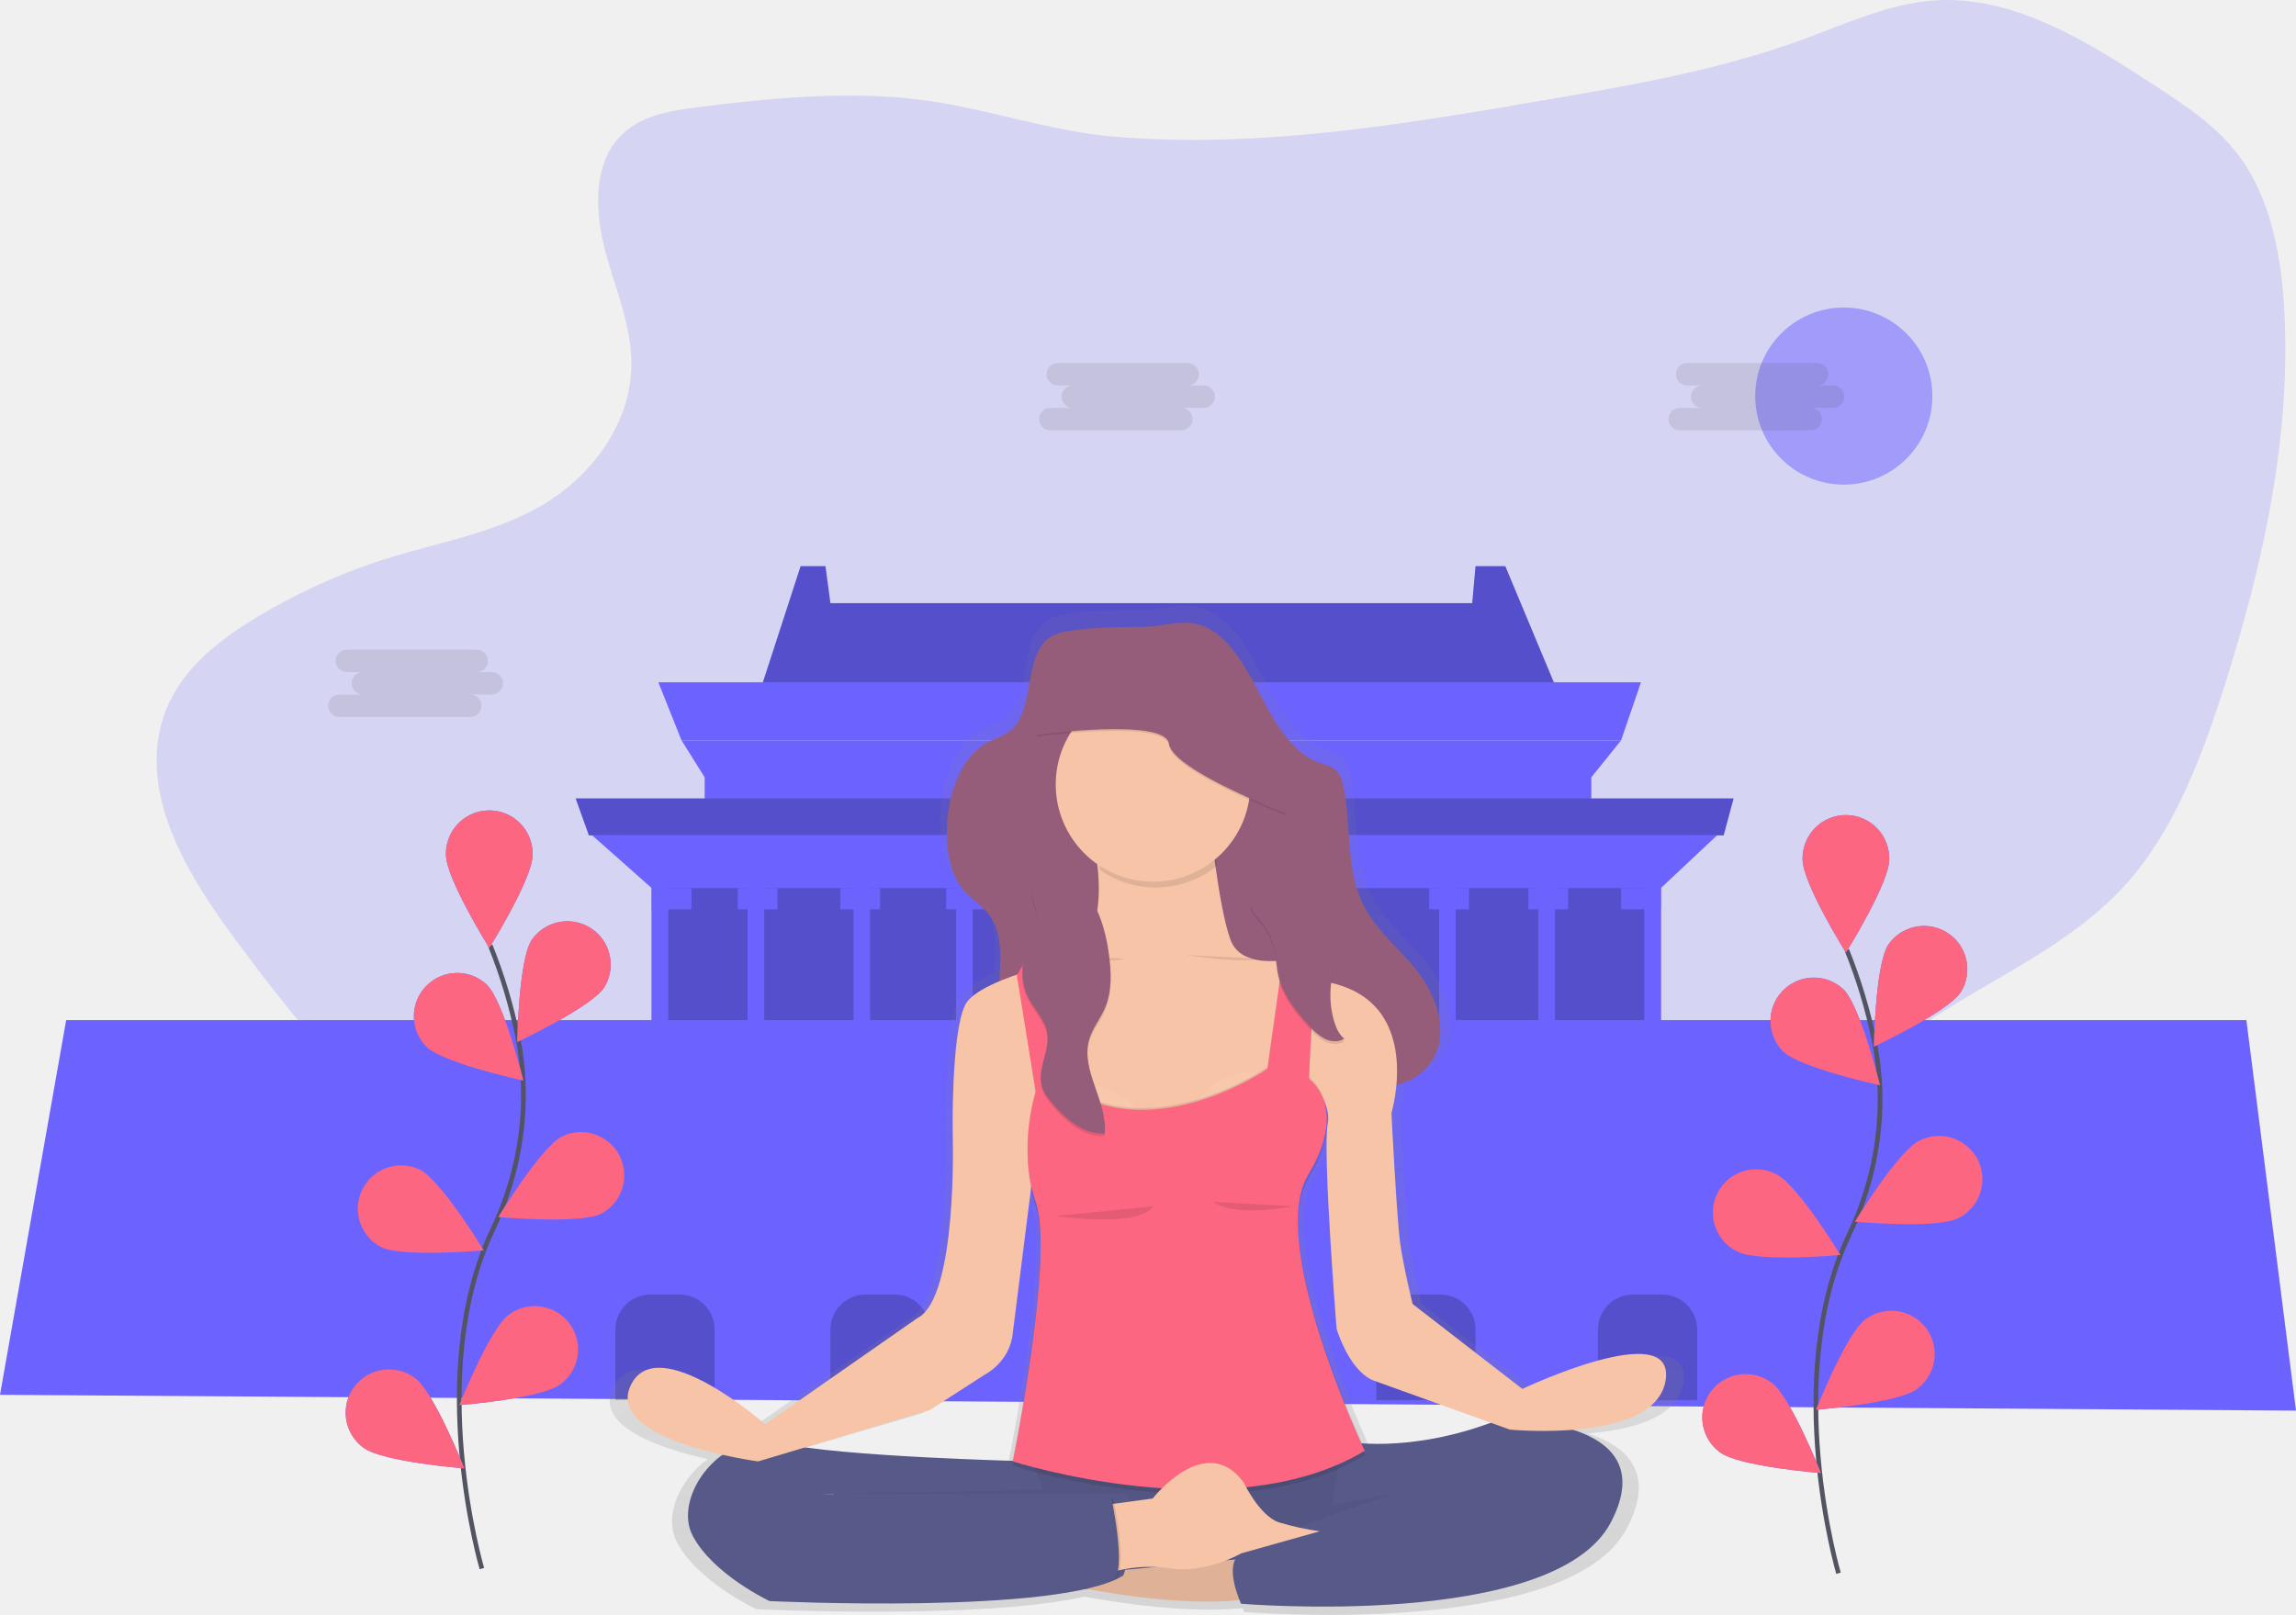
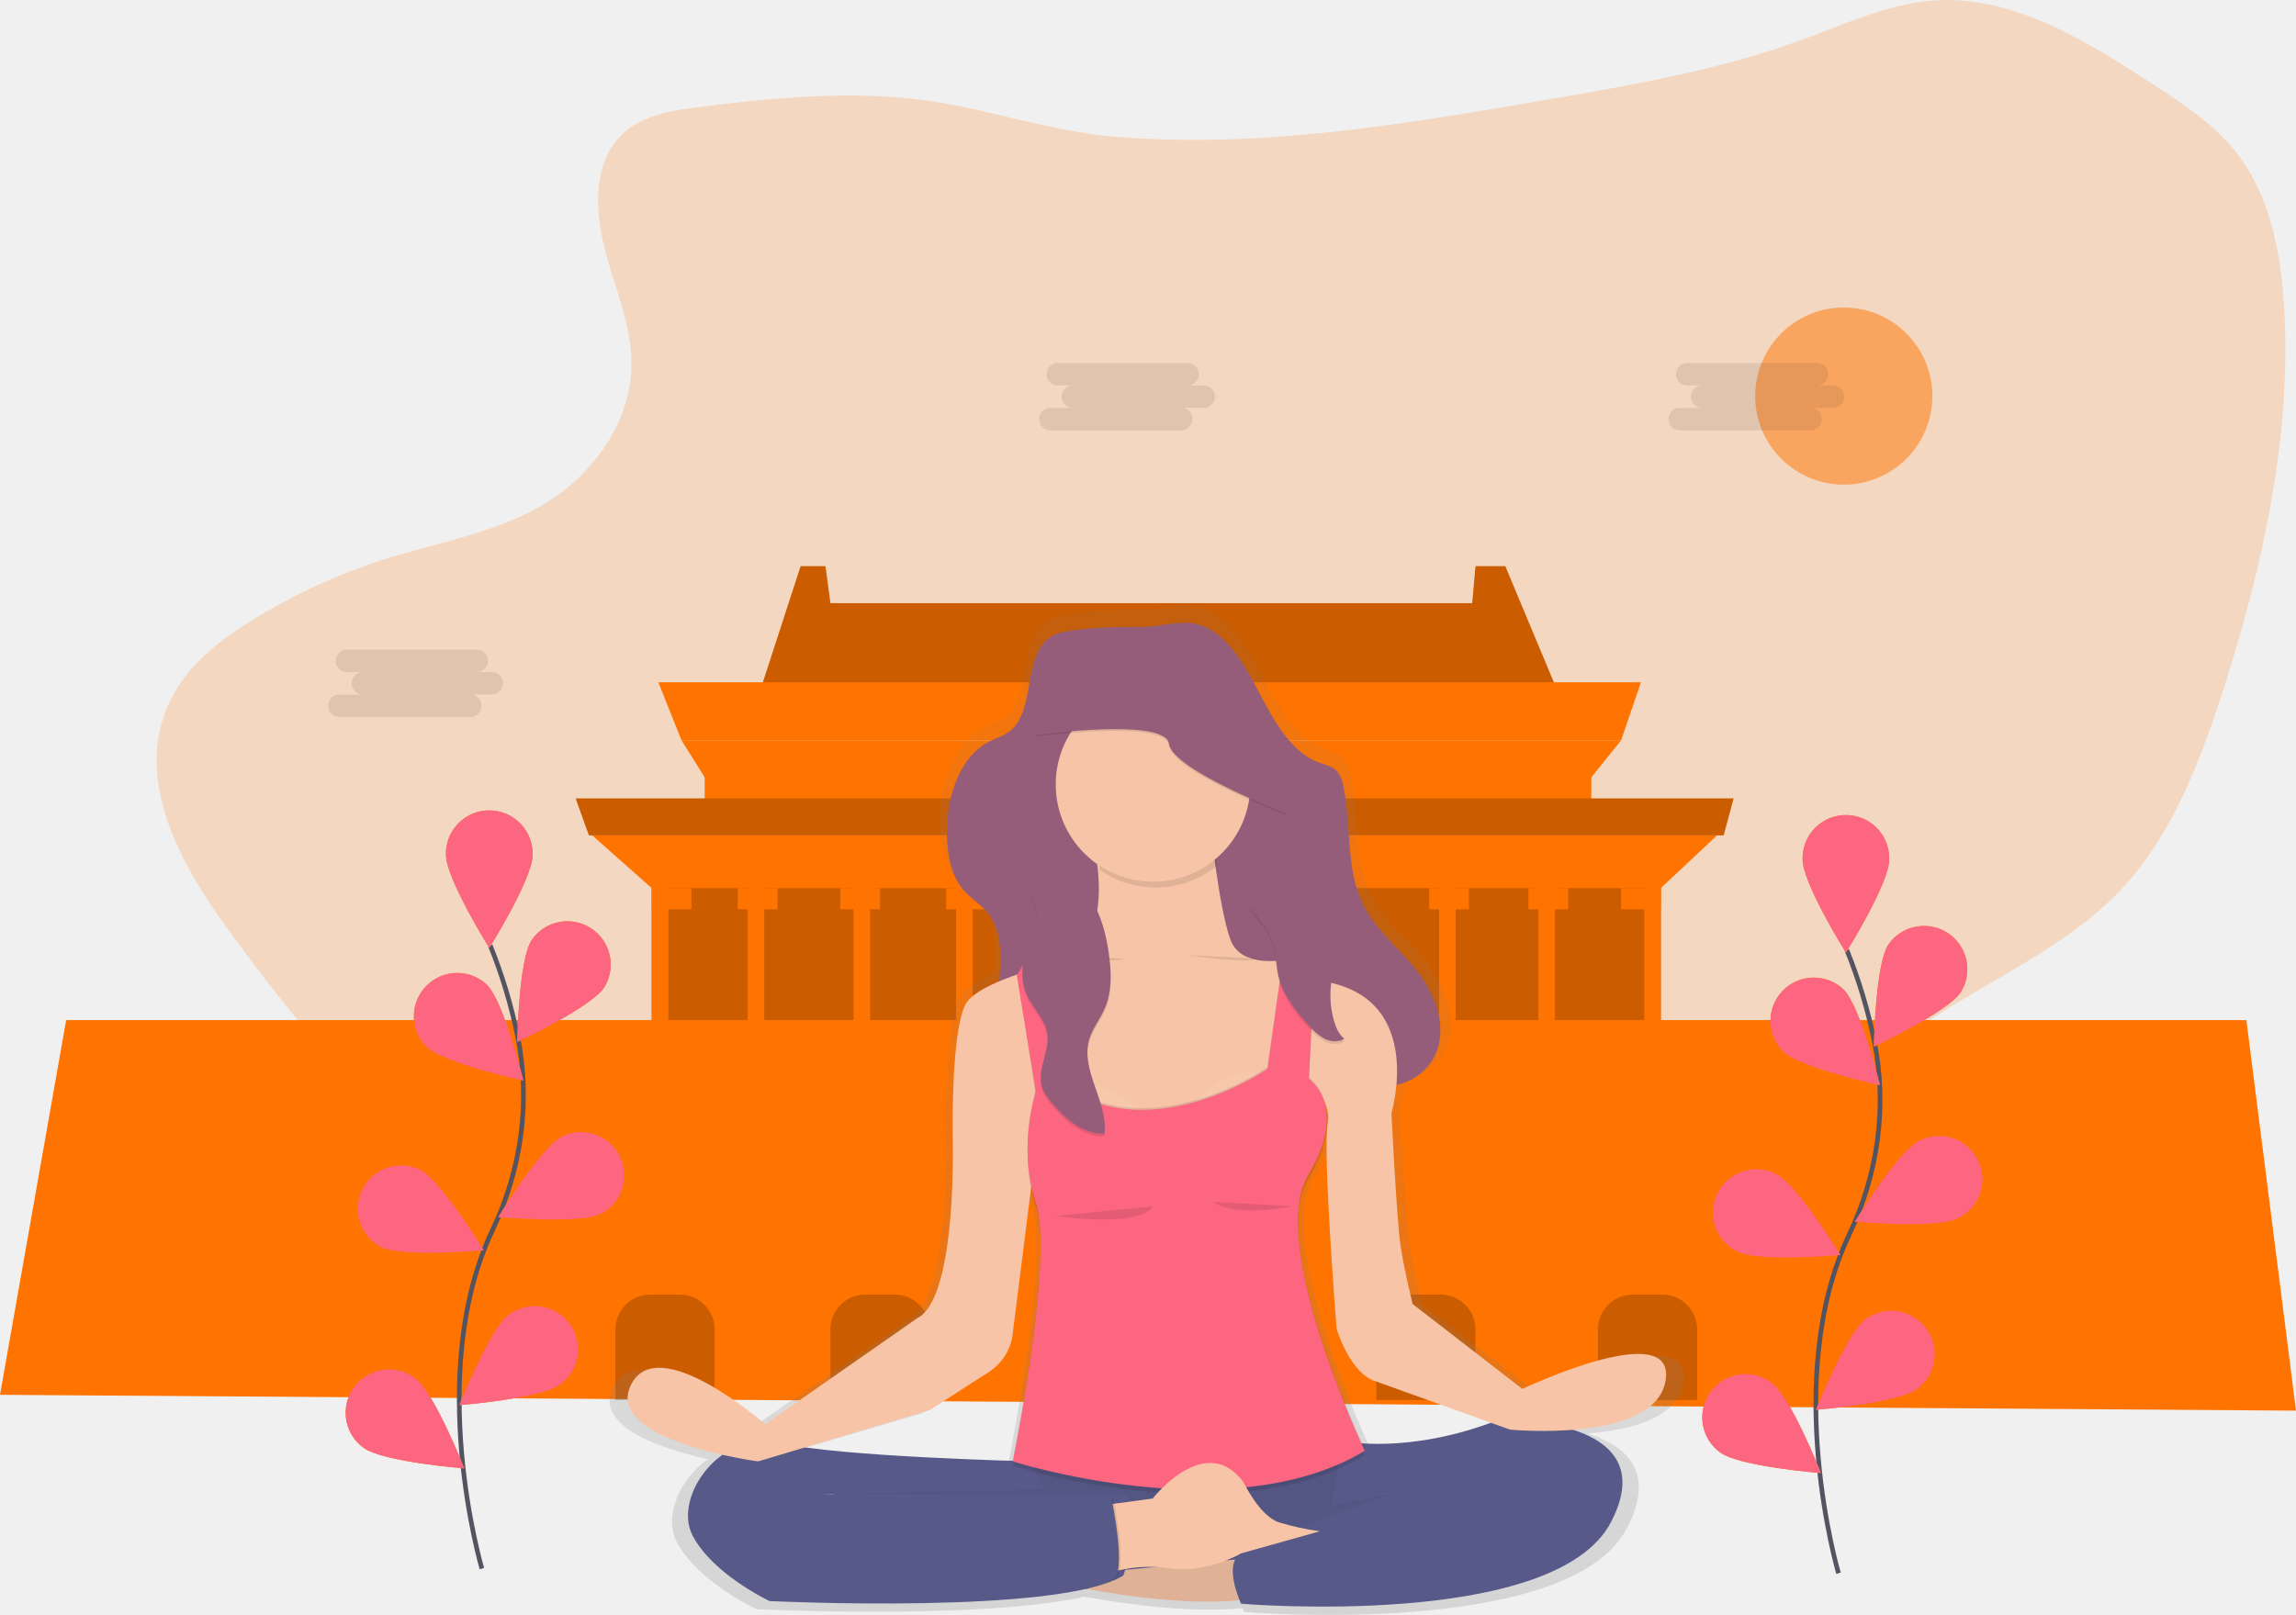
<svg xmlns="http://www.w3.org/2000/svg" id="6814d84d-9ca9-4e87-a09b-cc788a44d462" data-name="Layer 1" width="985" height="692.97" viewBox="0 0 985 692.97">
  <defs>
    <linearGradient id="62e9b6da-24f7-4061-9c04-454aab4390a5" x1="599.51" y1="796.49" x2="599.51" y2="363.49" gradientUnits="userSpaceOnUse">
      <stop offset="0" stop-color="gray" stop-opacity="0.25" />
      <stop offset="0.54" stop-color="gray" stop-opacity="0.12" />
      <stop offset="1" stop-color="gray" stop-opacity="0.1" />
    </linearGradient>
  </defs>
-   <path d="M404.58,149.83c-12.12,1.58-25.29,4.24-33.3,14.83-9.47,12.52-8.2,31.55-3.91,47.4s11.07,31.3,11,47.9c-.19,26.39-18.21,48.79-38.72,60.6s-43.66,15.62-65.8,22.51A256,256,0,0,0,215.08,370c-15.59,9.67-31.27,22.31-37.51,41.39-10.23,31.29,8.59,64.5,27.18,90.19,57,78.77,129.66,154.35,218.48,162C489.58,669.25,556,635.69,621.63,648c30.15,5.64,58.24,20.66,86.54,33.89s58.07,25,88.58,23.5,62.15-18.8,75.37-50.49c7.81-18.73,8.6-40.45,15.82-59.49C910.06,537,979,527.52,1019,483.56c21-23.09,33-54.8,43-86.22,16.15-51.12,28.26-105,25.56-159.35-1.18-23.66-5.6-48.23-18.73-66.49-9.55-13.29-22.88-22.11-35.9-30.64-29.64-19.42-61.46-39.47-95.51-37.16-19.62,1.33-38.18,10.06-56.9,16.9-35.66,13-72.86,19.44-109.87,25.79-61.15,10.5-123.18,21-185.16,15.76-27.37-2.33-53.22-11.63-80.15-15.44C472.59,142.08,437.2,145.58,404.58,149.83Z" transform="translate(-107.5 -103.51)" fill="#6c63ff" opacity="0.2" />
-   <circle cx="791" cy="169.97" r="38" fill="#6c63ff" opacity="0.5" />
-   <polygon points="671.33 304.12 323.6 304.12 343.47 242.97 354.12 242.97 356.25 258.83 631.59 258.83 633.01 242.97 645.78 242.97 671.33 304.12" fill="#6c63ff" />
+   <path d="M404.58,149.83c-12.12,1.58-25.29,4.24-33.3,14.83-9.47,12.52-8.2,31.55-3.91,47.4s11.07,31.3,11,47.9c-.19,26.39-18.21,48.79-38.72,60.6s-43.66,15.62-65.8,22.51A256,256,0,0,0,215.08,370c-15.59,9.67-31.27,22.31-37.51,41.39-10.23,31.29,8.59,64.5,27.18,90.19,57,78.77,129.66,154.35,218.48,162C489.58,669.25,556,635.69,621.63,648c30.15,5.64,58.24,20.66,86.54,33.89s58.07,25,88.58,23.5,62.15-18.8,75.37-50.49c7.81-18.73,8.6-40.45,15.82-59.49C910.06,537,979,527.52,1019,483.56c21-23.09,33-54.8,43-86.22,16.15-51.12,28.26-105,25.56-159.35-1.18-23.66-5.6-48.23-18.73-66.49-9.55-13.29-22.88-22.11-35.9-30.64-29.64-19.42-61.46-39.47-95.51-37.16-19.62,1.33-38.18,10.06-56.9,16.9-35.66,13-72.86,19.44-109.87,25.79-61.15,10.5-123.18,21-185.16,15.76-27.37-2.33-53.22-11.63-80.15-15.44C472.59,142.08,437.2,145.58,404.58,149.83Z" transform="translate(-107.5 -103.51)" fill="#ff7300" opacity="0.2" />
+   <circle cx="791" cy="169.97" r="38" fill="#ff7300" opacity="0.5" />
+   <polygon points="671.33 304.12 323.6 304.12 343.47 242.97 354.12 242.97 356.25 258.83 631.59 258.83 633.01 242.97 645.78 242.97 671.33 304.12" fill="#ff7300" />
  <polygon points="671.33 304.12 323.6 304.12 343.47 242.97 354.12 242.97 356.25 258.83 631.59 258.83 633.01 242.97 645.78 242.97 671.33 304.12" opacity="0.2" />
-   <polygon points="695.46 317.71 292.38 317.71 282.44 292.8 703.98 292.8 695.46 317.71" fill="#6c63ff" />
-   <polygon points="682.69 333.57 302.31 333.57 292.38 317.71 695.46 317.71 682.69 333.57" fill="#6c63ff" />
-   <rect x="302.31" y="329.04" width="380.37" height="18.12" fill="#6c63ff" />
-   <rect x="279.6" y="376.6" width="432.89" height="67.95" fill="#6c63ff" />
+   <polygon points="695.46 317.71 292.38 317.71 282.44 292.8 703.98 292.8 695.46 317.71" fill="#ff7300" />
+   <polygon points="682.69 333.57 302.31 333.57 292.38 317.71 695.46 317.71 682.69 333.57" fill="#ff7300" />
+   <rect x="302.31" y="329.04" width="380.37" height="18.12" fill="#ff7300" />
+   <rect x="279.6" y="376.6" width="432.89" height="67.95" fill="#ff7300" />
  <rect x="279.6" y="376.6" width="432.89" height="67.95" opacity="0.2" />
-   <polygon points="985 605.35 0 598.56 28.39 437.75 963.71 437.75 985 605.35" fill="#6c63ff" />
+   <polygon points="985 605.35 0 598.56 28.39 437.75 963.71 437.75 985 605.35" fill="#ff7300" />
  <g opacity="0.2">
    <path d="M279,555.53h12.58a15,15,0,0,1,15,15v30.3a0,0,0,0,1,0,0H264a0,0,0,0,1,0,0v-30.3A15,15,0,0,1,279,555.53Z" />
    <path d="M371.25,555.53h12.58a15,15,0,0,1,15,15v30.3a0,0,0,0,1,0,0H356.25a0,0,0,0,1,0,0v-30.3A15,15,0,0,1,371.25,555.53Z" />
    <path d="M486.21,555.53h12.58a15,15,0,0,1,15,15v30.3a0,0,0,0,1,0,0H471.21a0,0,0,0,1,0,0v-30.3A15,15,0,0,1,486.21,555.53Z" />
    <path d="M605.43,555.53H618a15,15,0,0,1,15,15v30.3a0,0,0,0,1,0,0H590.43a0,0,0,0,1,0,0v-30.3A15,15,0,0,1,605.43,555.53Z" />
    <path d="M700.53,555.53h12.58a15,15,0,0,1,15,15v30.3a0,0,0,0,1,0,0H685.53a0,0,0,0,1,0,0v-30.3A15,15,0,0,1,700.53,555.53Z" />
  </g>
  <rect x="469.79" y="444.55" width="45.42" height="90.6" opacity="0.2" />
  <circle cx="187.35" cy="632.53" fill="none" stroke="#000" stroke-miterlimit="10" />
-   <rect x="279.6" y="376.6" width="7.1" height="67.95" fill="#6c63ff" />
-   <rect x="320.76" y="376.6" width="7.1" height="67.95" fill="#6c63ff" />
-   <rect x="366.18" y="376.6" width="7.1" height="67.95" fill="#6c63ff" />
-   <rect x="410.18" y="376.6" width="7.1" height="67.95" fill="#6c63ff" />
-   <rect x="458.44" y="376.6" width="7.1" height="67.95" fill="#6c63ff" />
-   <rect x="523.72" y="376.6" width="7.1" height="67.95" fill="#6c63ff" />
-   <rect x="567.72" y="376.6" width="7.1" height="67.95" fill="#6c63ff" />
-   <rect x="617.4" y="376.6" width="7.1" height="67.95" fill="#6c63ff" />
-   <rect x="659.98" y="376.6" width="7.1" height="67.95" fill="#6c63ff" />
-   <rect x="705.4" y="376.6" width="7.1" height="67.95" fill="#6c63ff" />
-   <polygon points="712.49 381.13 279.6 381.13 254.06 358.48 736.62 358.48 712.49 381.13" fill="#6c63ff" />
-   <rect x="279.6" y="381.13" width="17.03" height="9.06" fill="#6c63ff" />
-   <rect x="316.51" y="381.13" width="17.03" height="9.06" fill="#6c63ff" />
-   <rect x="360.5" y="381.13" width="17.03" height="9.06" fill="#6c63ff" />
-   <rect x="405.92" y="381.13" width="17.03" height="9.06" fill="#6c63ff" />
-   <rect x="454.18" y="381.13" width="17.03" height="9.06" fill="#6c63ff" />
-   <rect x="518.05" y="381.13" width="17.03" height="9.06" fill="#6c63ff" />
-   <rect x="563.47" y="381.13" width="17.03" height="9.06" fill="#6c63ff" />
-   <rect x="613.14" y="381.13" width="17.03" height="9.06" fill="#6c63ff" />
-   <rect x="655.72" y="381.13" width="17.03" height="9.06" fill="#6c63ff" />
-   <rect x="695.46" y="381.13" width="17.03" height="9.06" fill="#6c63ff" />
-   <polygon points="739.46 358.48 252.64 358.48 246.96 342.63 743.72 342.63 739.46 358.48" fill="#6c63ff" />
+   <rect x="279.6" y="376.6" width="7.1" height="67.95" fill="#ff7300" />
+   <rect x="320.76" y="376.6" width="7.1" height="67.95" fill="#ff7300" />
+   <rect x="366.18" y="376.6" width="7.1" height="67.95" fill="#ff7300" />
+   <rect x="410.18" y="376.6" width="7.1" height="67.95" fill="#ff7300" />
+   <rect x="458.44" y="376.6" width="7.1" height="67.95" fill="#ff7300" />
+   <rect x="523.72" y="376.6" width="7.1" height="67.95" fill="#ff7300" />
+   <rect x="567.72" y="376.6" width="7.1" height="67.95" fill="#ff7300" />
+   <rect x="617.4" y="376.6" width="7.1" height="67.95" fill="#ff7300" />
+   <rect x="659.98" y="376.6" width="7.1" height="67.95" fill="#ff7300" />
+   <rect x="705.4" y="376.6" width="7.1" height="67.95" fill="#ff7300" />
+   <polygon points="712.49 381.13 279.6 381.13 254.06 358.48 736.62 358.48 712.49 381.13" fill="#ff7300" />
+   <rect x="279.6" y="381.13" width="17.03" height="9.06" fill="#ff7300" />
+   <rect x="316.51" y="381.13" width="17.03" height="9.06" fill="#ff7300" />
+   <rect x="360.5" y="381.13" width="17.03" height="9.06" fill="#ff7300" />
+   <rect x="405.92" y="381.13" width="17.03" height="9.06" fill="#ff7300" />
+   <rect x="454.18" y="381.13" width="17.03" height="9.06" fill="#ff7300" />
+   <rect x="518.05" y="381.13" width="17.03" height="9.06" fill="#ff7300" />
+   <rect x="563.47" y="381.13" width="17.03" height="9.06" fill="#ff7300" />
+   <rect x="613.14" y="381.13" width="17.03" height="9.06" fill="#ff7300" />
+   <rect x="655.72" y="381.13" width="17.03" height="9.06" fill="#ff7300" />
+   <rect x="695.46" y="381.13" width="17.03" height="9.06" fill="#ff7300" />
+   <polygon points="739.46 358.48 252.64 358.48 246.96 342.63 743.72 342.63 739.46 358.48" fill="#ff7300" />
  <polygon points="739.46 358.48 252.64 358.48 246.96 342.63 743.72 342.63 739.46 358.48" opacity="0.2" />
-   <ellipse cx="492.5" cy="335.83" rx="11.35" ry="18.12" fill="#6c63ff" />
+   <ellipse cx="492.5" cy="335.83" rx="11.35" ry="18.12" fill="#ff7300" />
  <ellipse cx="492.5" cy="335.83" rx="11.35" ry="18.12" opacity="0.2" />
-   <ellipse cx="492.5" cy="335.83" rx="7.1" ry="11.32" fill="#6c63ff" />
+   <ellipse cx="492.5" cy="335.83" rx="7.1" ry="11.32" fill="#ff7300" />
  <path d="M766.17,700.64l-48.68-37.36s-3.93-15.57-5.5-26.47-3.93-57.6-3.93-57.6a67.86,67.86,0,0,0,2.21-12.36c.48-.1,1-.22,1.45-.35a24.28,24.28,0,0,0,16.39-14.13c5-12.44-1.46-27.14-9.64-37s-18.47-17.78-23.85-30c-6.64-15.06-4.37-33.26-7.76-49.74a15,15,0,0,0-2.51-6.43c-2.1-2.61-5.39-3.18-8.33-4.22-9.28-3.29-16.24-12.31-21.67-21.72-8.79-15.25-17.89-38.44-36-39.76-6.73-.49-13.76,1.78-20.56,1.76-10.55,0-21,.13-31.46,1.58-3.74.51-7.62,1.21-10.74,3.68-10.71,8.47-5.86,30.86-16.18,40-3.07,2.71-7,3.68-10.47,5.54-13.08,7-18.89,25.67-18.12,42.47.36,7.87,2,16.07,6.65,21.82,3.68,4.6,8.93,7.24,12.36,12.09,5.54,7.83,4.79,18.21,4.19,28.77-7.4,3.1-13.34,6.66-15.21,10.49-6.28,12.84-5.5,56.82-5.5,56.82s2.36,72-15.7,81l-67.53,46.7s-47.9-41.64-59.68-17.12c-8.06,16.77,21.35,26.26,40.74,30.58-12.23,8.68-19,24.72-13.26,35.59,9,17.12,34.16,28.8,34.16,28.8s95.95,4.63,140.3-5.31h.73c18.83,3.41,45.85,7,67.52,4.84.41,1,.7,1.64.7,1.64s139,11.68,164.11-35.81c12.89-24.35-.56-35.6-16.72-40.78,18.09-1.44,38.69-6.5,41.06-21.88C834.09,668.73,766.17,700.64,766.17,700.64Zm-14,14.89c-25.43,9.27-46.08,9.79-57.07,9.09-5.41-11.77-27.92-62.79-28.51-96.93.14-7.62,1.5-14.28,4.54-19.28,6.55-10.77,8.48-19.21,8.26-25.63,0-.48,0-.94,0-1.4a26.07,26.07,0,0,0-.57-5.84,15.32,15.32,0,0,1,.93,8.34c-2.36,12.07,3.93,90.29,3.93,90.29s5.1,17.51,15.7,22.57ZM503.12,710l24.34-15.57S538.85,689,540,675.73l8-63.23a65.12,65.12,0,0,0,2.16,8c1.42,4.15,2,10.23,2.11,17.47C552,673.22,540,731.78,540,731.78l.15,0-.09.42-.85.05c-19.75-.6-65.77-2.32-91.54-5.89Zm-42.65,36.86V747h-6Z" transform="translate(-107.5 -103.51)" fill="url(#62e9b6da-24f7-4061-9c04-454aab4390a5)" />
  <path d="M652.52,409.62c5.25,9.18,12,18,20.95,21.18,2.84,1,6,1.57,8,4.11a14.74,14.74,0,0,1,2.42,6.27c3.27,16.07,1.08,33.82,7.5,48.5,5.2,11.89,15.15,19.64,23.06,29.23s14.12,23.93,9.32,36.05A23.53,23.53,0,0,1,708,568.74c-6.62,1.79-13.53,1-20.25-.15-8.86-1.57-17.88-4-25.26-10-12.77-10.37-18.17-29-24.85-45.56-3.14-7.76-7.31-15.89-14.21-18.67-7.91-3.18-16.79,2.13-21.92,9.92s-7.41,17.58-9.89,27c-2.8,10.63-6.35,21.68-13.71,28.63a23.08,23.08,0,0,1-24.64,4.93c-8.2-3.42-14.69-12.06-16.57-22.09-2.91-15.46,4.06-34-4.49-46.22-3.32-4.73-8.39-7.31-12-11.79-4.45-5.61-6.08-13.6-6.43-21.27-.75-16.38,4.87-34.63,17.51-41.41,3.38-1.81,7.15-2.76,10.12-5.4,10-8.88,5.29-30.71,15.64-39,3-2.41,6.76-3.08,10.38-3.59,10.14-1.41,20.21-1.57,30.41-1.54,6.58,0,13.37-2.19,19.88-1.71C635.23,372.14,644,394.75,652.52,409.62Z" transform="translate(-107.5 -103.51)" fill="#965d7b" />
  <polygon points="357.29 637.16 361.12 682.53 629 680.94 623.9 631.41 533.33 620.87 374.51 630.45 357.29 637.16" fill="#575988" />
  <polygon points="357.29 637.16 361.12 682.53 629 680.94 623.9 631.41 533.33 620.87 374.51 630.45 357.29 637.16" opacity="0.05" />
  <path d="M641.06,772.39l-89.18,8.35s61.1,15.56,96.77,8Z" transform="translate(-107.5 -103.51)" fill="#f7c4a7" />
  <path d="M641.06,772.39l-89.18,8.35s61.1,15.56,96.77,8Z" transform="translate(-107.5 -103.51)" opacity="0.1" />
  <path d="M573.13,452.86s17.46,45.92-8.35,66.41-4.55,77.8-4.55,77.8l99.43-4.55s9.87-64.51,4.55-78.18c0,0-23.53,6.83-28.84-7.59s-9.11-53.89-9.11-53.89Z" transform="translate(-107.5 -103.51)" fill="#f7c4a7" />
  <path d="M550.36,730.64s-83.87-1.9-108.53-8-45.92,23.15-37.19,39.85,33,28.08,33,28.08,124.85,6.07,151.8-11c0,0,10.25-29.22,0-34.91H459.29l96-1.9Z" transform="translate(-107.5 -103.51)" fill="#575988" />
  <path d="M683.57,721.92s28.08,6.07,66.79-9.11c0,0,72.48-2.28,48.2,44s-158.63,34.91-158.63,34.91-8-17.08,0-21.63,77.42-33.77,99-32.26l-60,11.76Z" transform="translate(-107.5 -103.51)" fill="#575988" />
  <path d="M629.7,474.95c-1.45-10.81-2.3-19.62-2.3-19.62H574.27a103.6,103.6,0,0,1,5.08,21.48,41.75,41.75,0,0,0,50.35-1.86Z" transform="translate(-107.5 -103.51)" opacity="0.1" />
  <circle cx="494.66" cy="336.63" r="41.74" fill="#f7c4a7" />
  <path d="M577.69,512.82s-50.09,9.49-56.16,22-5.31,55.41-5.31,55.41,2.28,70.21-15.18,78.93l-65.27,45.54s-46.3-40.61-57.68-16.7,54.65,32.64,54.65,32.64l73.62-22,23.53-15.18s11-5.31,12.14-18.22l9.87-78.18,39.47-11.38H655.1l8.54-24.38s15.75,12.62,13.47,24.38,3.79,88,3.79,88,4.93,17.08,15.18,22L755.29,717s62.62,6.07,66.79-21.25-61.48,3.79-61.48,3.79l-47.06-36.43s-3.79-15.18-5.31-25.81-3.79-56.16-3.79-56.16,14.42-47.82-27.32-56.16l-53.89-16.7Z" transform="translate(-107.5 -103.51)" fill="#f7c4a7" />
  <path d="M544.1,522.49l7.78,51.42s-8,23.91,0,47.44S542,732.54,542,732.54s93.73,30,151-4.55c0,0-42.12-88.8-24.29-118.4s.29-41.18.29-41.18L671.8,514l-12.9-3.79L651.31,564s-52.37,36.43-91.08,4.55l-8.35-58.44Z" transform="translate(-107.5 -103.51)" opacity="0.1" />
  <path d="M598.24,583.61a30.73,30.73,0,0,0-39.79-11.19C571.16,581.93,585.17,584.47,598.24,583.61Z" transform="translate(-107.5 -103.51)" fill="#fff" opacity="0.07" />
  <path d="M619.75,577.91a30.73,30.73,0,0,1,39.79-11.19C646.84,576.23,632.82,578.78,619.75,577.91Z" transform="translate(-107.5 -103.51)" fill="#fff" opacity="0.07" />
  <path d="M544.1,522.49l7.78,48.76s-8,23.91,0,47.44S542,729.88,542,729.88s93.73,30,151-4.55c0,0-42.12-88.8-24.29-118.4s.29-41.18.29-41.18l2.74-54.45-12.9-3.79-7.59,53.89s-52.37,36.43-91.08,4.55l-8.35-58.44Z" transform="translate(-107.5 -103.51)" opacity="0.1" />
  <path d="M543.72,522.11l8.16,49.9s-8,23.91,0,47.44S542,730.64,542,730.64s93.73,30,151-4.55c0,0-42.12-88.8-24.29-118.4s.29-41.18.29-41.18l2.74-54.45-12.9-3.79-7.59,53.89s-52.37,36.43-91.08,4.55l-8.35-58.44Z" transform="translate(-107.5 -103.51)" fill="#fc6681" />
  <path d="M582.24,749.24,602,746.58s22.77-29.22,39.09-6.83c0,0,6.83,14.42,15.18,17.08a112.22,112.22,0,0,0,17.46,3.79l-33.77,9.49s-14.8,8.73-30.36,6.45a59,59,0,0,0-27.32,2.28Z" transform="translate(-107.5 -103.51)" fill="#f7c4a7" />
  <path d="M560.42,625.33s35.67,5.31,41.74-4.17" transform="translate(-107.5 -103.51)" opacity="0.1" />
  <path d="M628,619.26s6.83,6.83,34.15,1.9" transform="translate(-107.5 -103.51)" opacity="0.1" />
  <path d="M558.52,513.38s26.18,3.79,31.12,1.52" transform="translate(-107.5 -103.51)" opacity="0.1" />
  <path d="M616.21,513.38s26.18,3.79,31.12,1.52" transform="translate(-107.5 -103.51)" opacity="0.1" />
  <path d="M585.09,746.39s7.21,34,0,35.2-17.46-5.6-17.46-6.36,4.55-22.39,4.55-22.39Z" transform="translate(-107.5 -103.51)" opacity="0.1" />
  <path d="M584.33,746.39s7.21,34,0,35.2-17.46-5.6-17.46-6.36,4.55-22.39,4.55-22.39Z" transform="translate(-107.5 -103.51)" fill="#575988" />
  <path d="M549.1,508.41c-3.18,7.39-4.31,16.11-.93,23.41,2.58,5.57,7.62,10.08,8.59,16.14,1.22,7.6-4.41,15.33-2.31,22.73.8,2.84,2.67,5.24,4.57,7.49,5.78,6.83,13.46,13.44,22.38,12.91,1.41-13.78-10.5-27.15-6.6-40.44,1.4-4.76,4.68-8.72,6.66-13.26,3.29-7.53,2.82-16.13,1.63-24.26-1.73-11.79-6.11-26.26-17.8-31.78-5.38-2.54-13-2.72-14.92,4.17-1,3.68,1.4,7.14,1.73,10.74C552.52,500.83,550.87,504.3,549.1,508.41Z" transform="translate(-107.5 -103.51)" opacity="0.1" />
  <path d="M549.1,507.27c-3.18,7.39-4.31,16.11-.93,23.41,2.58,5.57,7.62,10.08,8.59,16.14,1.22,7.6-4.41,15.33-2.31,22.73.8,2.84,2.67,5.24,4.57,7.49,5.78,6.83,13.46,13.44,22.38,12.91,1.41-13.78-10.5-27.15-6.6-40.44,1.4-4.76,4.68-8.72,6.66-13.26,3.29-7.53,2.82-16.13,1.63-24.26-1.73-11.79-6.11-26.26-17.8-31.78-5.38-2.54-13-2.72-14.92,4.17-1,3.68,1.4,7.14,1.73,10.74C552.52,499.7,550.87,503.17,549.1,507.27Z" transform="translate(-107.5 -103.51)" fill="#965d7b" />
  <path d="M552.07,419.65s55.41-7.59,56.92,3.79,50.47,30,50.47,30l-12.14-30-22.39-37.19s-41-3-42.88,0-23.53,12.9-23.53,12.9Z" transform="translate(-107.5 -103.51)" opacity="0.1" />
  <path d="M552.07,418.89s55.41-7.59,56.92,3.79,50.47,30,50.47,30l-12.14-30L624.93,385.5s-41-3-42.88,0-23.53,12.9-23.53,12.9Z" transform="translate(-107.5 -103.51)" fill="#965d7b" />
  <path d="M648.49,500a27,27,0,0,1,5.56,11.13c.92,3.91.95,8,1.83,11.92,1.87,8.35,7.39,15.37,13.16,21.69a23.67,23.67,0,0,0,6.72,5.66c2.64,1.3,6,1.57,8.45,0-2.32-1.9-3.58-4.81-4.41-7.7a39.58,39.58,0,0,1-1.54-12.41c.25-7,2.3-14.39-.61-20.77-1.68-3.68-4.81-6.48-8-9a42.61,42.61,0,0,0-7.14-4.7c-4.71-2.35-10.12-3.38-15.32-3.89C640.41,491.23,646.34,497.42,648.49,500Z" transform="translate(-107.5 -103.51)" opacity="0.1" />
  <path d="M648.49,498.85A27,27,0,0,1,654.05,510c.92,3.91.95,8,1.83,11.92,1.87,8.35,7.39,15.37,13.16,21.69a23.67,23.67,0,0,0,6.72,5.66c2.64,1.3,6,1.57,8.45,0-2.32-1.9-3.58-4.81-4.41-7.7a39.58,39.58,0,0,1-1.54-12.41c.25-7,2.3-14.39-.61-20.77-1.68-3.68-4.81-6.48-8-9a42.61,42.61,0,0,0-7.14-4.7c-4.71-2.35-10.12-3.38-15.32-3.89C640.41,490.09,646.34,496.28,648.49,498.85Z" transform="translate(-107.5 -103.51)" fill="#965d7b" />
  <path d="M623.68,268.92H616.8a4.82,4.82,0,1,0,0-9.63H561.07a4.82,4.82,0,0,0,0,9.63h6.88a4.82,4.82,0,1,0,0,9.63h-9.63a4.82,4.82,0,1,0,0,9.63h55.73a4.82,4.82,0,1,0,0-9.63h9.63a4.82,4.82,0,1,0,0-9.63Z" transform="translate(-107.5 -103.51)" fill="#252223" opacity="0.1" />
  <path d="M893.68,268.92H886.8a4.82,4.82,0,1,0,0-9.63H831.07a4.82,4.82,0,0,0,0,9.63h6.88a4.82,4.82,0,1,0,0,9.63h-9.63a4.82,4.82,0,1,0,0,9.63h55.73a4.82,4.82,0,1,0,0-9.63h9.63a4.82,4.82,0,1,0,0-9.63Z" transform="translate(-107.5 -103.51)" fill="#252223" opacity="0.1" />
  <path d="M318.68,391.92H311.8a4.82,4.82,0,1,0,0-9.63H256.07a4.82,4.82,0,0,0,0,9.63h6.88a4.82,4.82,0,0,0,0,9.63h-9.63a4.82,4.82,0,1,0,0,9.63h55.73a4.82,4.82,0,1,0,0-9.63h9.63a4.82,4.82,0,0,0,0-9.63Z" transform="translate(-107.5 -103.51)" fill="#252223" opacity="0.1" />
  <path d="M896.23,778.63s-24.67-83.76,4.63-145.41c12.3-25.87,16.38-54.92,10.7-83a222.5,222.5,0,0,0-11.75-39" transform="translate(-107.5 -103.51)" fill="none" stroke="#535461" stroke-miterlimit="10" stroke-width="2" />
-   <path d="M918,472.31c0,10.27-18.59,40-18.59,40s-18.59-29.77-18.59-40a18.59,18.59,0,1,1,37.17,0Z" transform="translate(-107.5 -103.51)" fill="#6c63ff" />
-   <path d="M948.76,529.17c-5.58,8.62-37.36,23.5-37.36,23.5s.58-35.09,6.16-43.71a18.59,18.59,0,0,1,31.2,20.2Z" transform="translate(-107.5 -103.51)" fill="#6c63ff" />
-   <path d="M947.41,626.34c-9.17,4.62-44.11,1.43-44.11,1.43s18.21-30,27.38-34.62a18.59,18.59,0,1,1,16.74,33.19Z" transform="translate(-107.5 -103.51)" fill="#6c63ff" />
-   <path d="M929.84,699.63c-8.25,6.1-43.24,8.86-43.24,8.86s12.88-32.64,21.13-38.75a18.59,18.59,0,1,1,22.11,29.89Z" transform="translate(-107.5 -103.51)" fill="#6c63ff" />
-   <path d="M872.37,554.66c7.36,7.15,41.67,14.56,41.67,14.56s-8.4-34.07-15.76-41.23a18.59,18.59,0,0,0-25.9,26.66Z" transform="translate(-107.5 -103.51)" fill="#6c63ff" />
-   <path d="M852.91,640.63c9.17,4.62,44.11,1.43,44.11,1.43s-18.21-30-27.38-34.62a18.59,18.59,0,1,0-16.74,33.19Z" transform="translate(-107.5 -103.51)" fill="#6c63ff" />
-   <path d="M845.46,726.79c8.25,6.1,43.24,8.86,43.24,8.86S875.82,703,867.56,696.9a18.59,18.59,0,1,0-22.11,29.89Z" transform="translate(-107.5 -103.51)" fill="#6c63ff" />
+   <path d="M918,472.31c0,10.27-18.59,40-18.59,40s-18.59-29.77-18.59-40a18.59,18.59,0,1,1,37.17,0Z" transform="translate(-107.5 -103.51)" fill="#ff7300" />
+   <path d="M948.76,529.17c-5.58,8.62-37.36,23.5-37.36,23.5s.58-35.09,6.16-43.71a18.59,18.59,0,0,1,31.2,20.2Z" transform="translate(-107.5 -103.51)" fill="#ff7300" />
+   <path d="M947.41,626.34c-9.17,4.62-44.11,1.43-44.11,1.43s18.21-30,27.38-34.62a18.59,18.59,0,1,1,16.74,33.19Z" transform="translate(-107.5 -103.51)" fill="#ff7300" />
+   <path d="M929.84,699.63c-8.25,6.1-43.24,8.86-43.24,8.86s12.88-32.64,21.13-38.75a18.59,18.59,0,1,1,22.11,29.89Z" transform="translate(-107.5 -103.51)" fill="#ff7300" />
+   <path d="M872.37,554.66c7.36,7.15,41.67,14.56,41.67,14.56s-8.4-34.07-15.76-41.23a18.59,18.59,0,0,0-25.9,26.66Z" transform="translate(-107.5 -103.51)" fill="#ff7300" />
+   <path d="M852.91,640.63c9.17,4.62,44.11,1.43,44.11,1.43s-18.21-30-27.38-34.62a18.59,18.59,0,1,0-16.74,33.19Z" transform="translate(-107.5 -103.51)" fill="#ff7300" />
+   <path d="M845.46,726.79c8.25,6.1,43.24,8.86,43.24,8.86S875.82,703,867.56,696.9a18.59,18.59,0,1,0-22.11,29.89Z" transform="translate(-107.5 -103.51)" fill="#ff7300" />
  <path d="M918,472.31c0,10.27-18.59,40-18.59,40s-18.59-29.77-18.59-40a18.59,18.59,0,1,1,37.17,0Z" transform="translate(-107.5 -103.51)" fill="#fc6681" />
  <path d="M948.76,529.17c-5.58,8.62-37.36,23.5-37.36,23.5s.58-35.09,6.16-43.71a18.59,18.59,0,0,1,31.2,20.2Z" transform="translate(-107.5 -103.51)" fill="#fc6681" />
  <path d="M947.41,626.34c-9.17,4.62-44.11,1.43-44.11,1.43s18.21-30,27.38-34.62a18.59,18.59,0,1,1,16.74,33.19Z" transform="translate(-107.5 -103.51)" fill="#fc6681" />
  <path d="M929.84,699.63c-8.25,6.1-43.24,8.86-43.24,8.86s12.88-32.64,21.13-38.75a18.59,18.59,0,1,1,22.11,29.89Z" transform="translate(-107.5 -103.51)" fill="#fc6681" />
  <path d="M872.37,554.66c7.36,7.15,41.67,14.56,41.67,14.56s-8.4-34.07-15.76-41.23a18.59,18.59,0,0,0-25.9,26.66Z" transform="translate(-107.5 -103.51)" fill="#fc6681" />
  <path d="M852.91,640.63c9.17,4.62,44.11,1.43,44.11,1.43s-18.21-30-27.38-34.62a18.59,18.59,0,1,0-16.74,33.19Z" transform="translate(-107.5 -103.51)" fill="#fc6681" />
  <path d="M845.46,726.79c8.25,6.1,43.24,8.86,43.24,8.86S875.82,703,867.56,696.9a18.59,18.59,0,1,0-22.11,29.89Z" transform="translate(-107.5 -103.51)" fill="#fc6681" />
  <path d="M314.23,776.63s-24.67-83.76,4.63-145.41c12.3-25.87,16.38-54.92,10.7-83a222.5,222.5,0,0,0-11.75-39" transform="translate(-107.5 -103.51)" fill="none" stroke="#535461" stroke-miterlimit="10" stroke-width="2" />
-   <path d="M336,470.31c0,10.27-18.59,40-18.59,40s-18.59-29.77-18.59-40a18.59,18.59,0,1,1,37.17,0Z" transform="translate(-107.5 -103.51)" fill="#6c63ff" />
-   <path d="M366.76,527.17c-5.58,8.62-37.36,23.5-37.36,23.5s.58-35.09,6.16-43.71a18.59,18.59,0,0,1,31.2,20.2Z" transform="translate(-107.5 -103.51)" fill="#6c63ff" />
-   <path d="M365.41,624.34c-9.17,4.62-44.11,1.43-44.11,1.43s18.21-30,27.38-34.62a18.59,18.59,0,0,1,16.74,33.19Z" transform="translate(-107.5 -103.51)" fill="#6c63ff" />
-   <path d="M347.84,697.63c-8.25,6.1-43.24,8.86-43.24,8.86s12.88-32.64,21.13-38.75a18.59,18.59,0,1,1,22.11,29.89Z" transform="translate(-107.5 -103.51)" fill="#6c63ff" />
-   <path d="M290.37,552.66c7.36,7.15,41.67,14.56,41.67,14.56s-8.4-34.07-15.76-41.23a18.59,18.59,0,0,0-25.9,26.66Z" transform="translate(-107.5 -103.51)" fill="#6c63ff" />
-   <path d="M270.91,638.63c9.17,4.62,44.11,1.43,44.11,1.43s-18.21-30-27.38-34.62a18.59,18.59,0,0,0-16.74,33.19Z" transform="translate(-107.5 -103.51)" fill="#6c63ff" />
-   <path d="M263.46,724.79c8.25,6.1,43.24,8.86,43.24,8.86S293.82,701,285.56,694.9a18.59,18.59,0,1,0-22.11,29.89Z" transform="translate(-107.5 -103.51)" fill="#6c63ff" />
+   <path d="M336,470.31c0,10.27-18.59,40-18.59,40s-18.59-29.77-18.59-40a18.59,18.59,0,1,1,37.17,0Z" transform="translate(-107.5 -103.51)" fill="#ff7300" />
+   <path d="M366.76,527.17c-5.58,8.62-37.36,23.5-37.36,23.5s.58-35.09,6.16-43.71a18.59,18.59,0,0,1,31.2,20.2Z" transform="translate(-107.5 -103.51)" fill="#ff7300" />
+   <path d="M365.41,624.34c-9.17,4.62-44.11,1.43-44.11,1.43s18.21-30,27.38-34.62a18.59,18.59,0,0,1,16.74,33.19Z" transform="translate(-107.5 -103.51)" fill="#ff7300" />
+   <path d="M347.84,697.63c-8.25,6.1-43.24,8.86-43.24,8.86s12.88-32.64,21.13-38.75a18.59,18.59,0,1,1,22.11,29.89Z" transform="translate(-107.5 -103.51)" fill="#ff7300" />
+   <path d="M290.37,552.66c7.36,7.15,41.67,14.56,41.67,14.56s-8.4-34.07-15.76-41.23a18.59,18.59,0,0,0-25.9,26.66Z" transform="translate(-107.5 -103.51)" fill="#ff7300" />
+   <path d="M270.91,638.63c9.17,4.62,44.11,1.43,44.11,1.43s-18.21-30-27.38-34.62a18.59,18.59,0,0,0-16.74,33.19Z" transform="translate(-107.5 -103.51)" fill="#ff7300" />
+   <path d="M263.46,724.79c8.25,6.1,43.24,8.86,43.24,8.86S293.82,701,285.56,694.9a18.59,18.59,0,1,0-22.11,29.89Z" transform="translate(-107.5 -103.51)" fill="#ff7300" />
  <path d="M336,470.31c0,10.27-18.59,40-18.59,40s-18.59-29.77-18.59-40a18.59,18.59,0,1,1,37.17,0Z" transform="translate(-107.5 -103.51)" fill="#fc6681" />
  <path d="M366.76,527.17c-5.58,8.62-37.36,23.5-37.36,23.5s.58-35.09,6.16-43.71a18.59,18.59,0,0,1,31.2,20.2Z" transform="translate(-107.5 -103.51)" fill="#fc6681" />
  <path d="M365.41,624.34c-9.17,4.62-44.11,1.43-44.11,1.43s18.21-30,27.38-34.62a18.59,18.59,0,0,1,16.74,33.19Z" transform="translate(-107.5 -103.51)" fill="#fc6681" />
  <path d="M347.84,697.63c-8.25,6.1-43.24,8.86-43.24,8.86s12.88-32.64,21.13-38.75a18.59,18.59,0,1,1,22.11,29.89Z" transform="translate(-107.5 -103.51)" fill="#fc6681" />
  <path d="M290.37,552.66c7.36,7.15,41.67,14.56,41.67,14.56s-8.4-34.07-15.76-41.23a18.59,18.59,0,0,0-25.9,26.66Z" transform="translate(-107.5 -103.51)" fill="#fc6681" />
  <path d="M270.91,638.63c9.17,4.62,44.11,1.43,44.11,1.43s-18.21-30-27.38-34.62a18.59,18.59,0,0,0-16.74,33.19Z" transform="translate(-107.5 -103.51)" fill="#fc6681" />
  <path d="M263.46,724.79c8.25,6.1,43.24,8.86,43.24,8.86S293.82,701,285.56,694.9a18.59,18.59,0,1,0-22.11,29.89Z" transform="translate(-107.5 -103.51)" fill="#fc6681" />
</svg>
